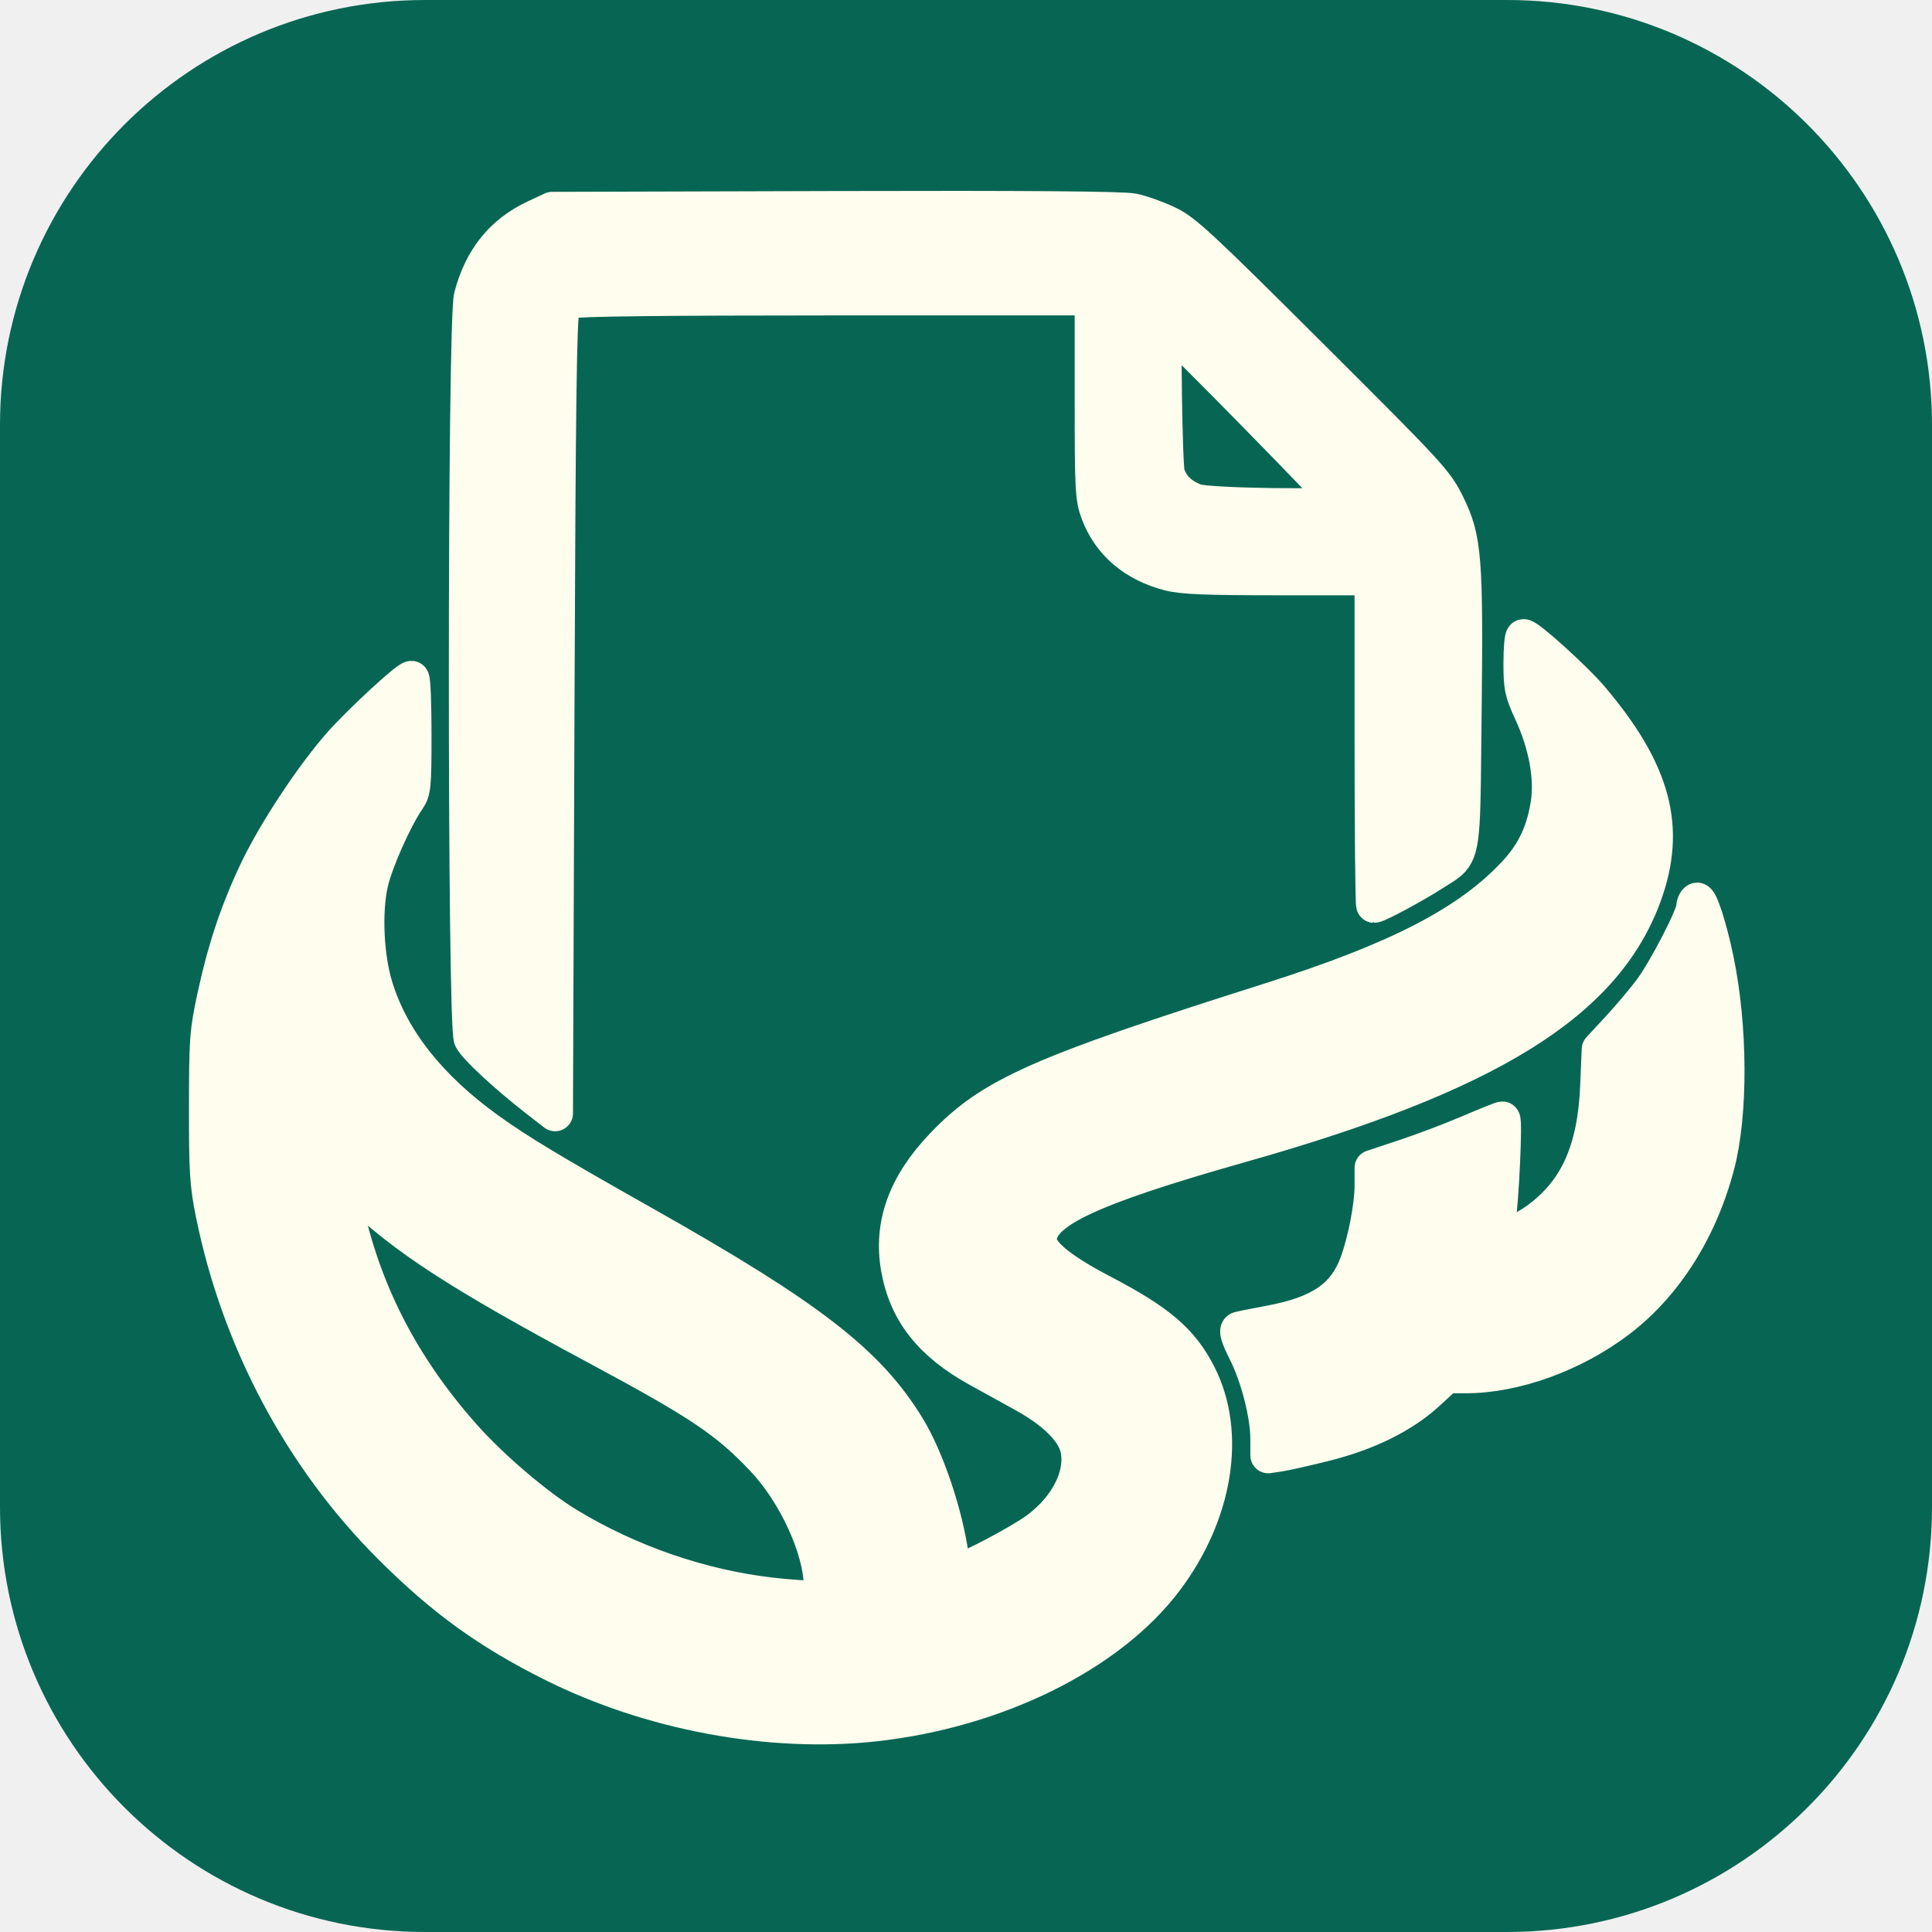
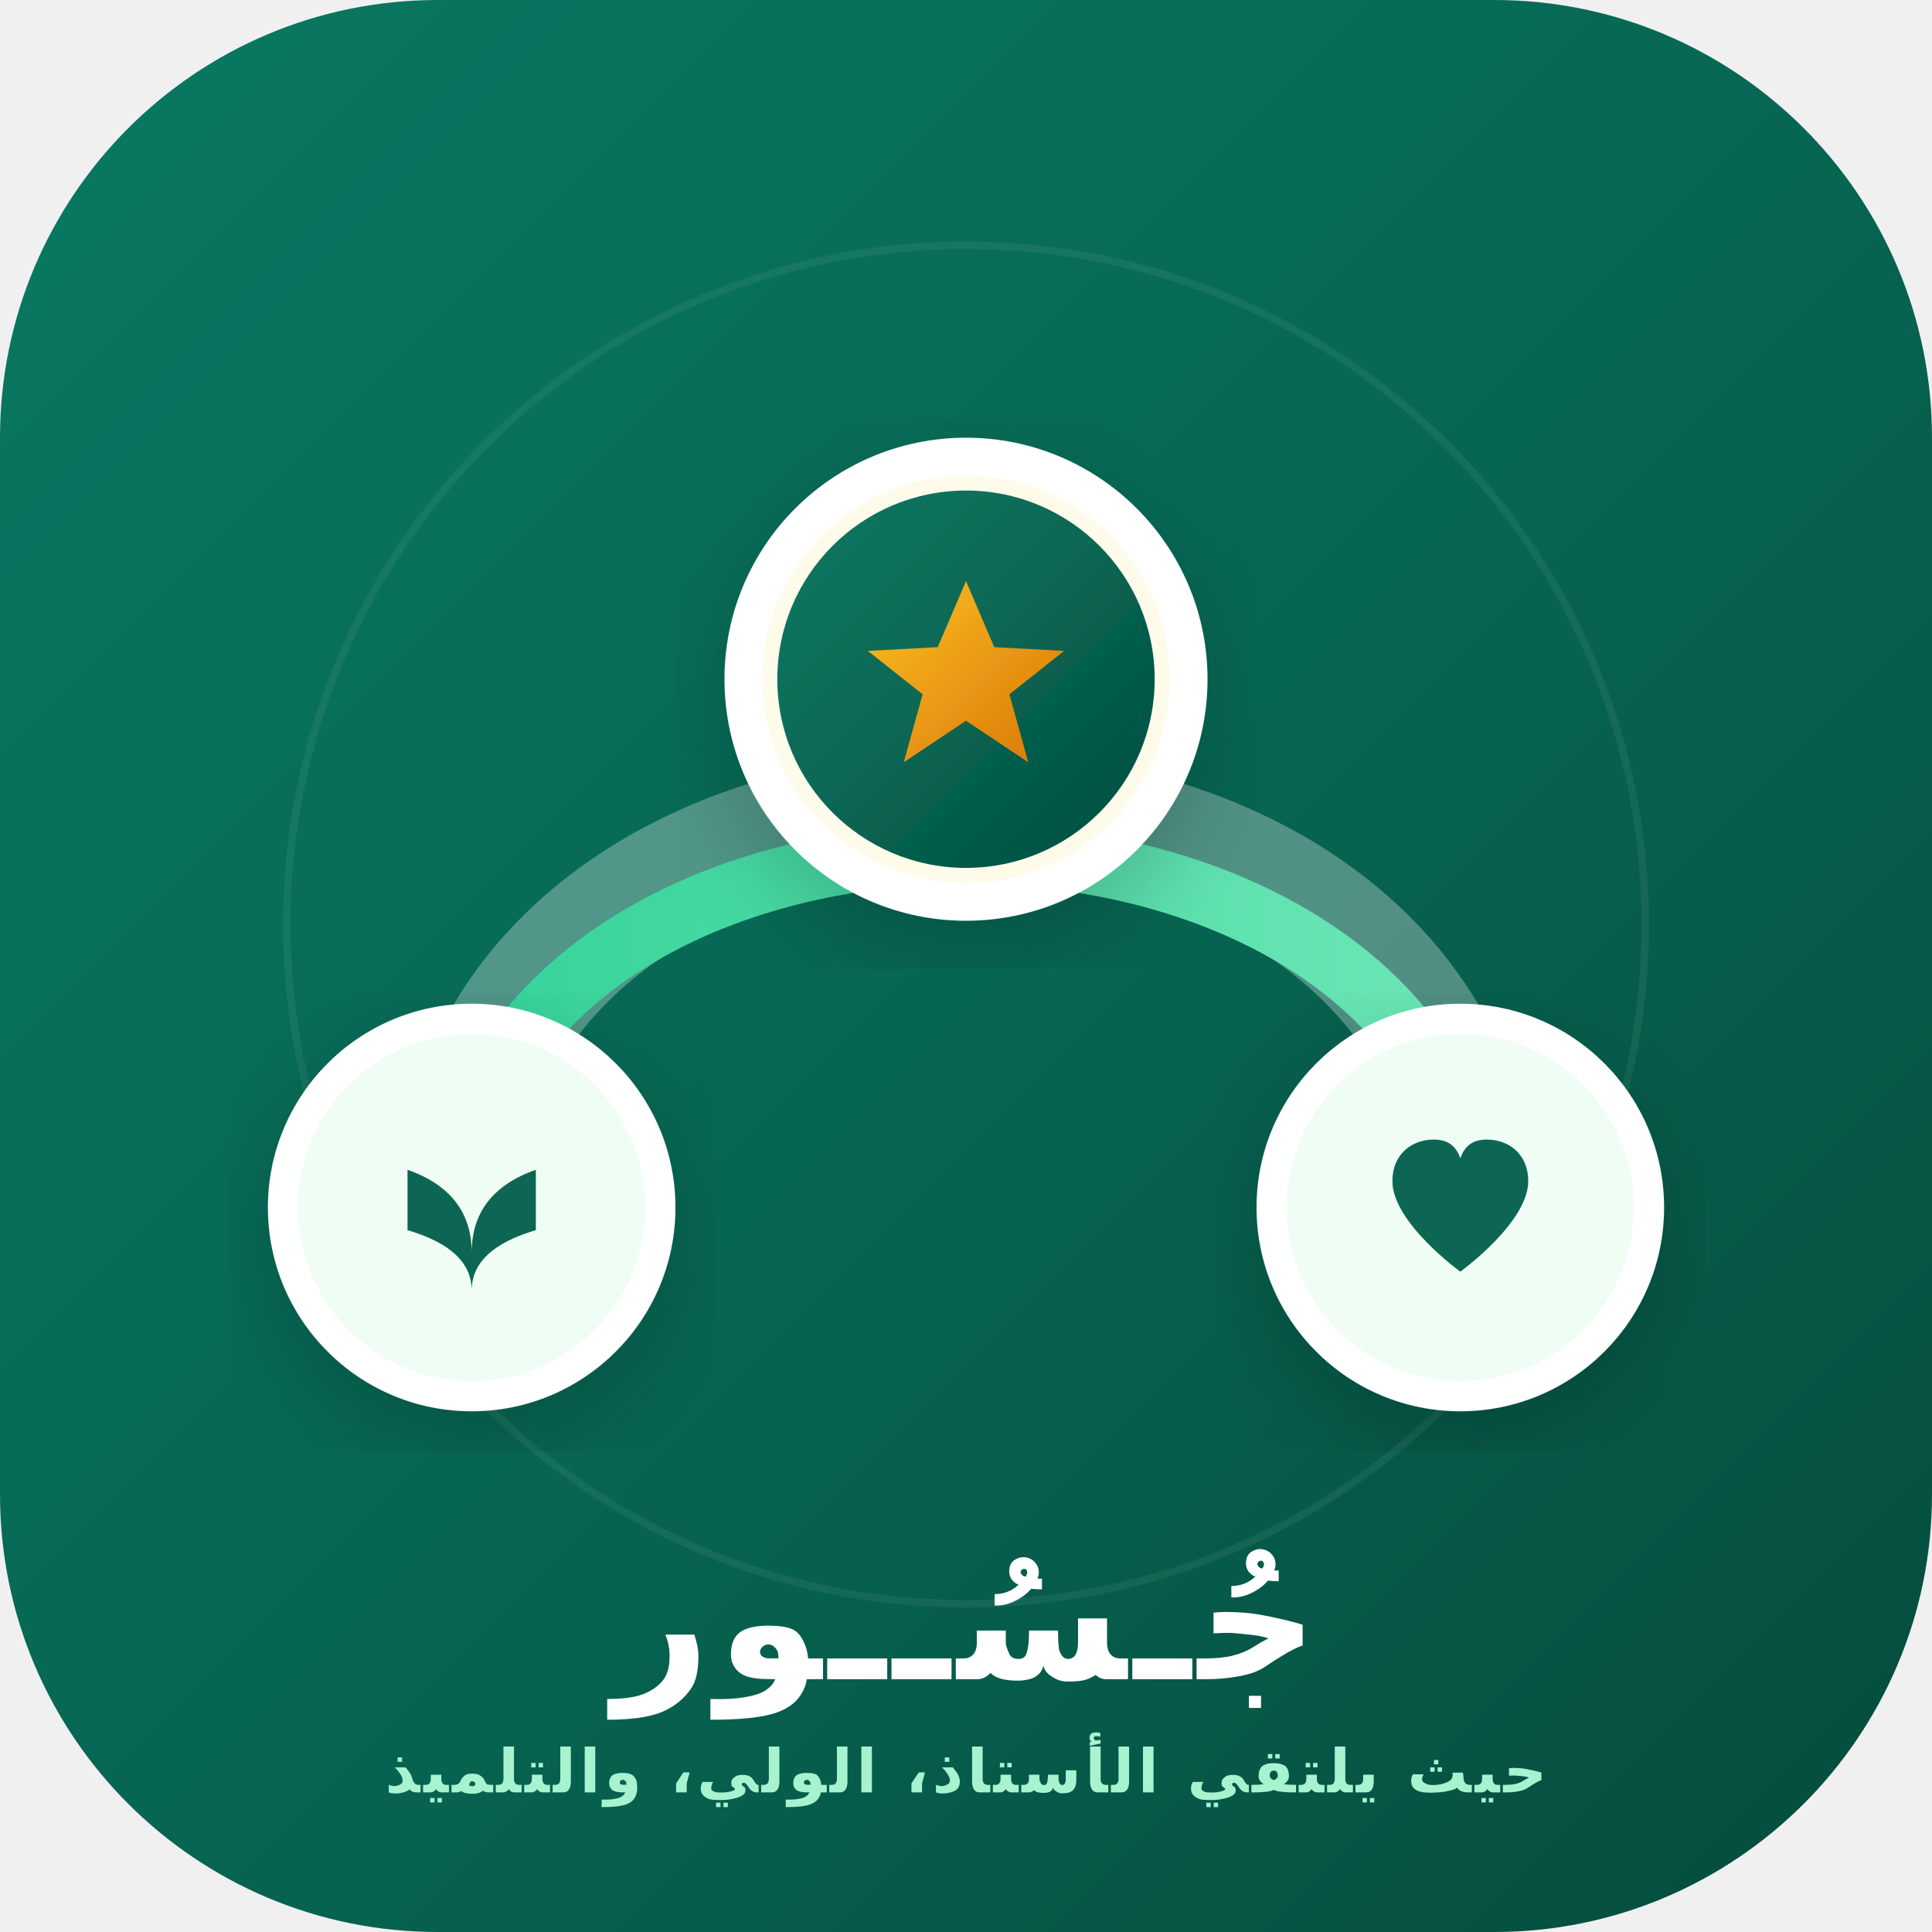
- <svg xmlns="http://www.w3.org/2000/svg" width="512" height="512" viewBox="0 0 512 512" role="img" aria-labelledby="t">
-   <rect width="512" height="512" rx="112.64" fill="#076653" />
-   <g transform="translate(-71.859,-67.125) scale(0.789072)">
-     <path fill="#fffdee" stroke="#fffdee" stroke-width="12" stroke-linejoin="round" d="M 384.79 663.93 C349.76,667.78 309.56,660.30 276.58,643.78 C255.01,632.98 239.99,622.11 222.40,604.56 C192.39,574.63 171.39,535.21 162.75,492.57 C160.78,482.86 160.51,478.49 160.53,457.00 C160.55,434.22 160.74,431.62 163.24,420.00 C166.72,403.83 170.95,391.17 177.44,377.50 C183.58,364.59 196.12,345.60 205.50,335.00 C212.03,327.63 227.78,313.05 229.25,313.02 C229.66,313.01 230.00,321.44 229.99,331.75 C229.99,349.07 229.83,350.73 227.92,353.50 C223.47,359.96 217.02,374.51 215.41,381.75 C213.26,391.44 213.95,406.46 217.03,416.50 C222.46,434.25 235.20,450.40 255.00,464.63 C265.09,471.89 276.26,478.61 307.00,495.96 C362.75,527.42 382.47,542.64 395.83,564.53 C402.26,575.06 408.61,594.00 410.49,608.25 C410.87,611.11 411.63,613.00 412.40,613.00 C414.88,613.00 433.57,603.21 439.55,598.78 C449.95,591.08 455.37,579.83 452.99,570.90 C451.47,565.22 444.95,558.88 434.97,553.39 C430.86,551.13 423.93,547.31 419.57,544.89 C403.78,536.15 395.56,525.70 392.94,511.07 C390.33,496.47 395.16,483.05 407.75,469.87 C424.08,452.77 439.93,445.74 518.00,420.97 C560.57,407.46 584.30,395.19 599.80,378.66 C606.15,371.89 609.50,364.99 611.08,355.40 C612.55,346.45 610.50,335.12 605.42,324.13 C602.34,317.46 602.00,315.84 602.00,307.86 C602.00,302.99 602.34,299.00 602.75,299.00 C604.37,299.00 620.01,313.16 625.36,319.47 C646.35,344.20 651.42,363.09 643.16,385.72 C629.96,421.89 591.15,445.95 508.00,469.49 C456.74,484.01 440.00,491.89 440.00,501.52 C440.00,505.89 446.89,511.62 461.02,519.00 C480.22,529.03 487.75,535.46 493.53,546.75 C503.56,566.38 499.24,593.39 482.50,615.62 C463.63,640.70 425.73,659.43 384.79,663.93 ZM 279.77 189.27 C278.77,191.03 278.40,219.54 278.00,325.25 L 277.50 459.00 L 271.50 454.34 C261.25,446.38 250.99,436.88 249.46,433.93 C247.24,429.63 247.27,193.23 249.49,184.69 C252.79,172.04 259.79,163.33 270.82,158.16 L 276.50 155.50 L 371.50 155.23 C435.13,155.05 468.16,155.31 471.56,156.01 C474.35,156.59 479.53,158.43 483.07,160.10 C488.82,162.81 493.89,167.51 531.31,204.82 C571.45,244.84 573.27,246.82 577.05,254.50 C582.75,266.10 583.25,272.38 582.67,325.06 C582.27,361.54 582.57,369.56 578.72,373.81 C577.24,375.44 575.16,376.52 572.19,378.43 C566.01,382.41 553.76,389.00 552.53,389.00 C552.24,389.00 552.00,364.25 552.00,334.00 L 552.00 279.00 L 520.71 279.00 C496.02,279.00 488.20,278.68 483.62,277.49 C472.04,274.47 463.80,267.42 460.01,257.29 C458.14,252.31 458.00,249.52 458.00,218.46 L 458.00 185.00 L 371.43 185.00 C314.34,185.00 284.22,185.35 282.96,186.02 C281.91,186.59 280.47,188.05 279.77,189.27 ZM 535.66 569.96 C529.52,571.49 522.81,572.99 520.75,573.31 L 517.00 573.87 L 516.99 568.19 C516.98,560.19 513.66,547.27 509.49,538.99 C506.99,534.01 506.32,531.84 507.23,531.57 C507.93,531.36 512.55,530.43 517.50,529.51 C534.47,526.36 542.70,520.75 546.92,509.49 C549.67,502.13 552.00,490.08 552.00,483.18 L 552.00 477.28 L 562.88 473.67 C568.87,471.69 578.54,468.02 584.37,465.53 C590.21,463.04 595.28,461.00 595.64,461.00 C596.46,461.00 595.18,488.62 594.04,495.50 C593.59,498.25 593.39,500.68 593.60,500.91 C594.63,502.00 602.45,498.51 607.79,494.58 C620.75,485.03 626.85,471.41 627.76,450.00 L 628.28 437.50 L 634.68 430.59 C638.19,426.79 643.11,420.97 645.60,417.65 C650.38,411.29 660.00,392.70 660.00,389.82 C660.00,388.88 660.43,387.85 660.95,387.53 C661.99,386.89 665.12,396.59 667.38,407.50 C672.04,430.01 672.17,459.06 667.68,476.21 C661.97,498.02 650.30,516.46 634.66,528.38 C619.64,539.84 599.89,547.00 583.34,547.00 L 576.81 547.00 L 570.34 552.93 C562.04,560.53 550.21,566.34 535.66,569.96 ZM 350.00 620.88 C354.12,621.35 359.64,621.80 362.25,621.87 L 367.00 622.00 L 367.00 617.73 C367.00,605.48 358.35,586.55 347.51,575.09 C335.35,562.22 326.41,556.21 292.00,537.73 C245.20,512.60 226.90,500.72 210.23,484.62 L 204.95 479.52 L 205.54 483.01 C210.90,514.76 224.37,542.37 246.81,567.60 C256.21,578.16 271.23,590.96 281.68,597.31 C302.32,609.84 326.47,618.18 350.00,620.88 ZM 492.66 253.54 C496.93,255.07 540.48,255.66 541.38,254.20 C541.77,253.56 483.31,194.00 482.29,194.00 C481.48,194.00 482.16,241.02 483.00,244.07 C484.22,248.45 487.56,251.72 492.66,253.54 Z" />
+ <svg xmlns="http://www.w3.org/2000/svg" width="512" height="512" viewBox="0 0 512 512" role="img" aria-labelledby="jusoorTitle">
+   <defs>
+     <linearGradient id="bridgeGrad" x1="0%" y1="0%" x2="100%" y2="100%">
+       <stop offset="0%" stop-color="#097962" />
+       <stop offset="50%" stop-color="#076653" />
+       <stop offset="100%" stop-color="#054b3d" />
+     </linearGradient>
+     <linearGradient id="goldGrad" x1="0%" y1="0%" x2="100%" y2="100%">
+       <stop offset="0%" stop-color="#fbbf24" />
+       <stop offset="100%" stop-color="#d97706" />
+     </linearGradient>
+     <linearGradient id="mintGrad" x1="0%" y1="0%" x2="100%" y2="0%">
+       <stop offset="0%" stop-color="#34d399" />
+       <stop offset="100%" stop-color="#6ee7b7" />
+     </linearGradient>
+     <filter id="shadow" x="-10%" y="-10%" width="120%" height="120%">
+       <feDropShadow dx="0" dy="8" stdDeviation="12" flood-color="#000000" flood-opacity="0.18" />
+     </filter>
+   </defs>
+   <rect width="512" height="512" rx="116" fill="url(#bridgeGrad)" />
+   <circle cx="256" cy="245" r="180" fill="none" stroke="rgba(255,255,255,0.06)" stroke-width="2" />
+   <path d="M 120 320 C 130 180, 382 180, 392 320" fill="none" stroke="rgba(255,255,255,0.3)" stroke-width="32" stroke-linecap="round" />
+   <path d="M 120 320 C 135 195, 377 195, 392 320" fill="none" stroke="url(#mintGrad)" stroke-width="16" stroke-linecap="round" />
+   <g filter="url(#shadow)">
+     <circle cx="125" cy="320" r="54" fill="#ffffff" />
+     <circle cx="125" cy="320" r="46" fill="#f0fdf4" />
+     <path d="M 108 310 Q 125 316 125 332 Q 125 316 142 310 L 142 326 Q 125 331 125 342 Q 125 331 108 326 Z" fill="#076653" />
  </g>
+   <g filter="url(#shadow)">
+     <circle cx="387" cy="320" r="54" fill="#ffffff" />
+     <circle cx="387" cy="320" r="46" fill="#f0fdf4" />
+     <path d="M 387 337 C 387 337 369 324 369 313 C 369 306 374 302 380 302 C 384 302 386 304 387 307 C 388 304 390 302 394 302 C 400 302 405 306 405 313 C 405 324 387 337 387 337 Z" fill="#076653" />
+   </g>
+   <g filter="url(#shadow)">
+     <circle cx="256" cy="180" r="64" fill="#ffffff" />
+     <circle cx="256" cy="180" r="54" fill="#fffbeb" />
+     <circle cx="256" cy="180" r="50" fill="url(#bridgeGrad)" />
+     <path d="M 256 154 L 263.5 171.5 L 282 172.5 L 267.5 184 L 272.5 202 L 256 191 L 239.5 202 L 244.5 184 L 230 172.5 L 248.5 171.5 Z" fill="url(#goldGrad)" />
+   </g>
+   <text x="256" y="445" text-anchor="middle" font-family="'Cairo', 'Tajawal', sans-serif" font-weight="900" font-size="44" fill="#ffffff" letter-spacing="2">
+     جُـسُــور
+   </text>
+   <text x="256" y="475" text-anchor="middle" font-family="'Cairo', 'Tajawal', sans-serif" font-weight="600" font-size="16" fill="#a7f3d0" letter-spacing="1">
+     حيث يلتقي الأستاذ، الولي، والتلميذ
+   </text>
</svg>
